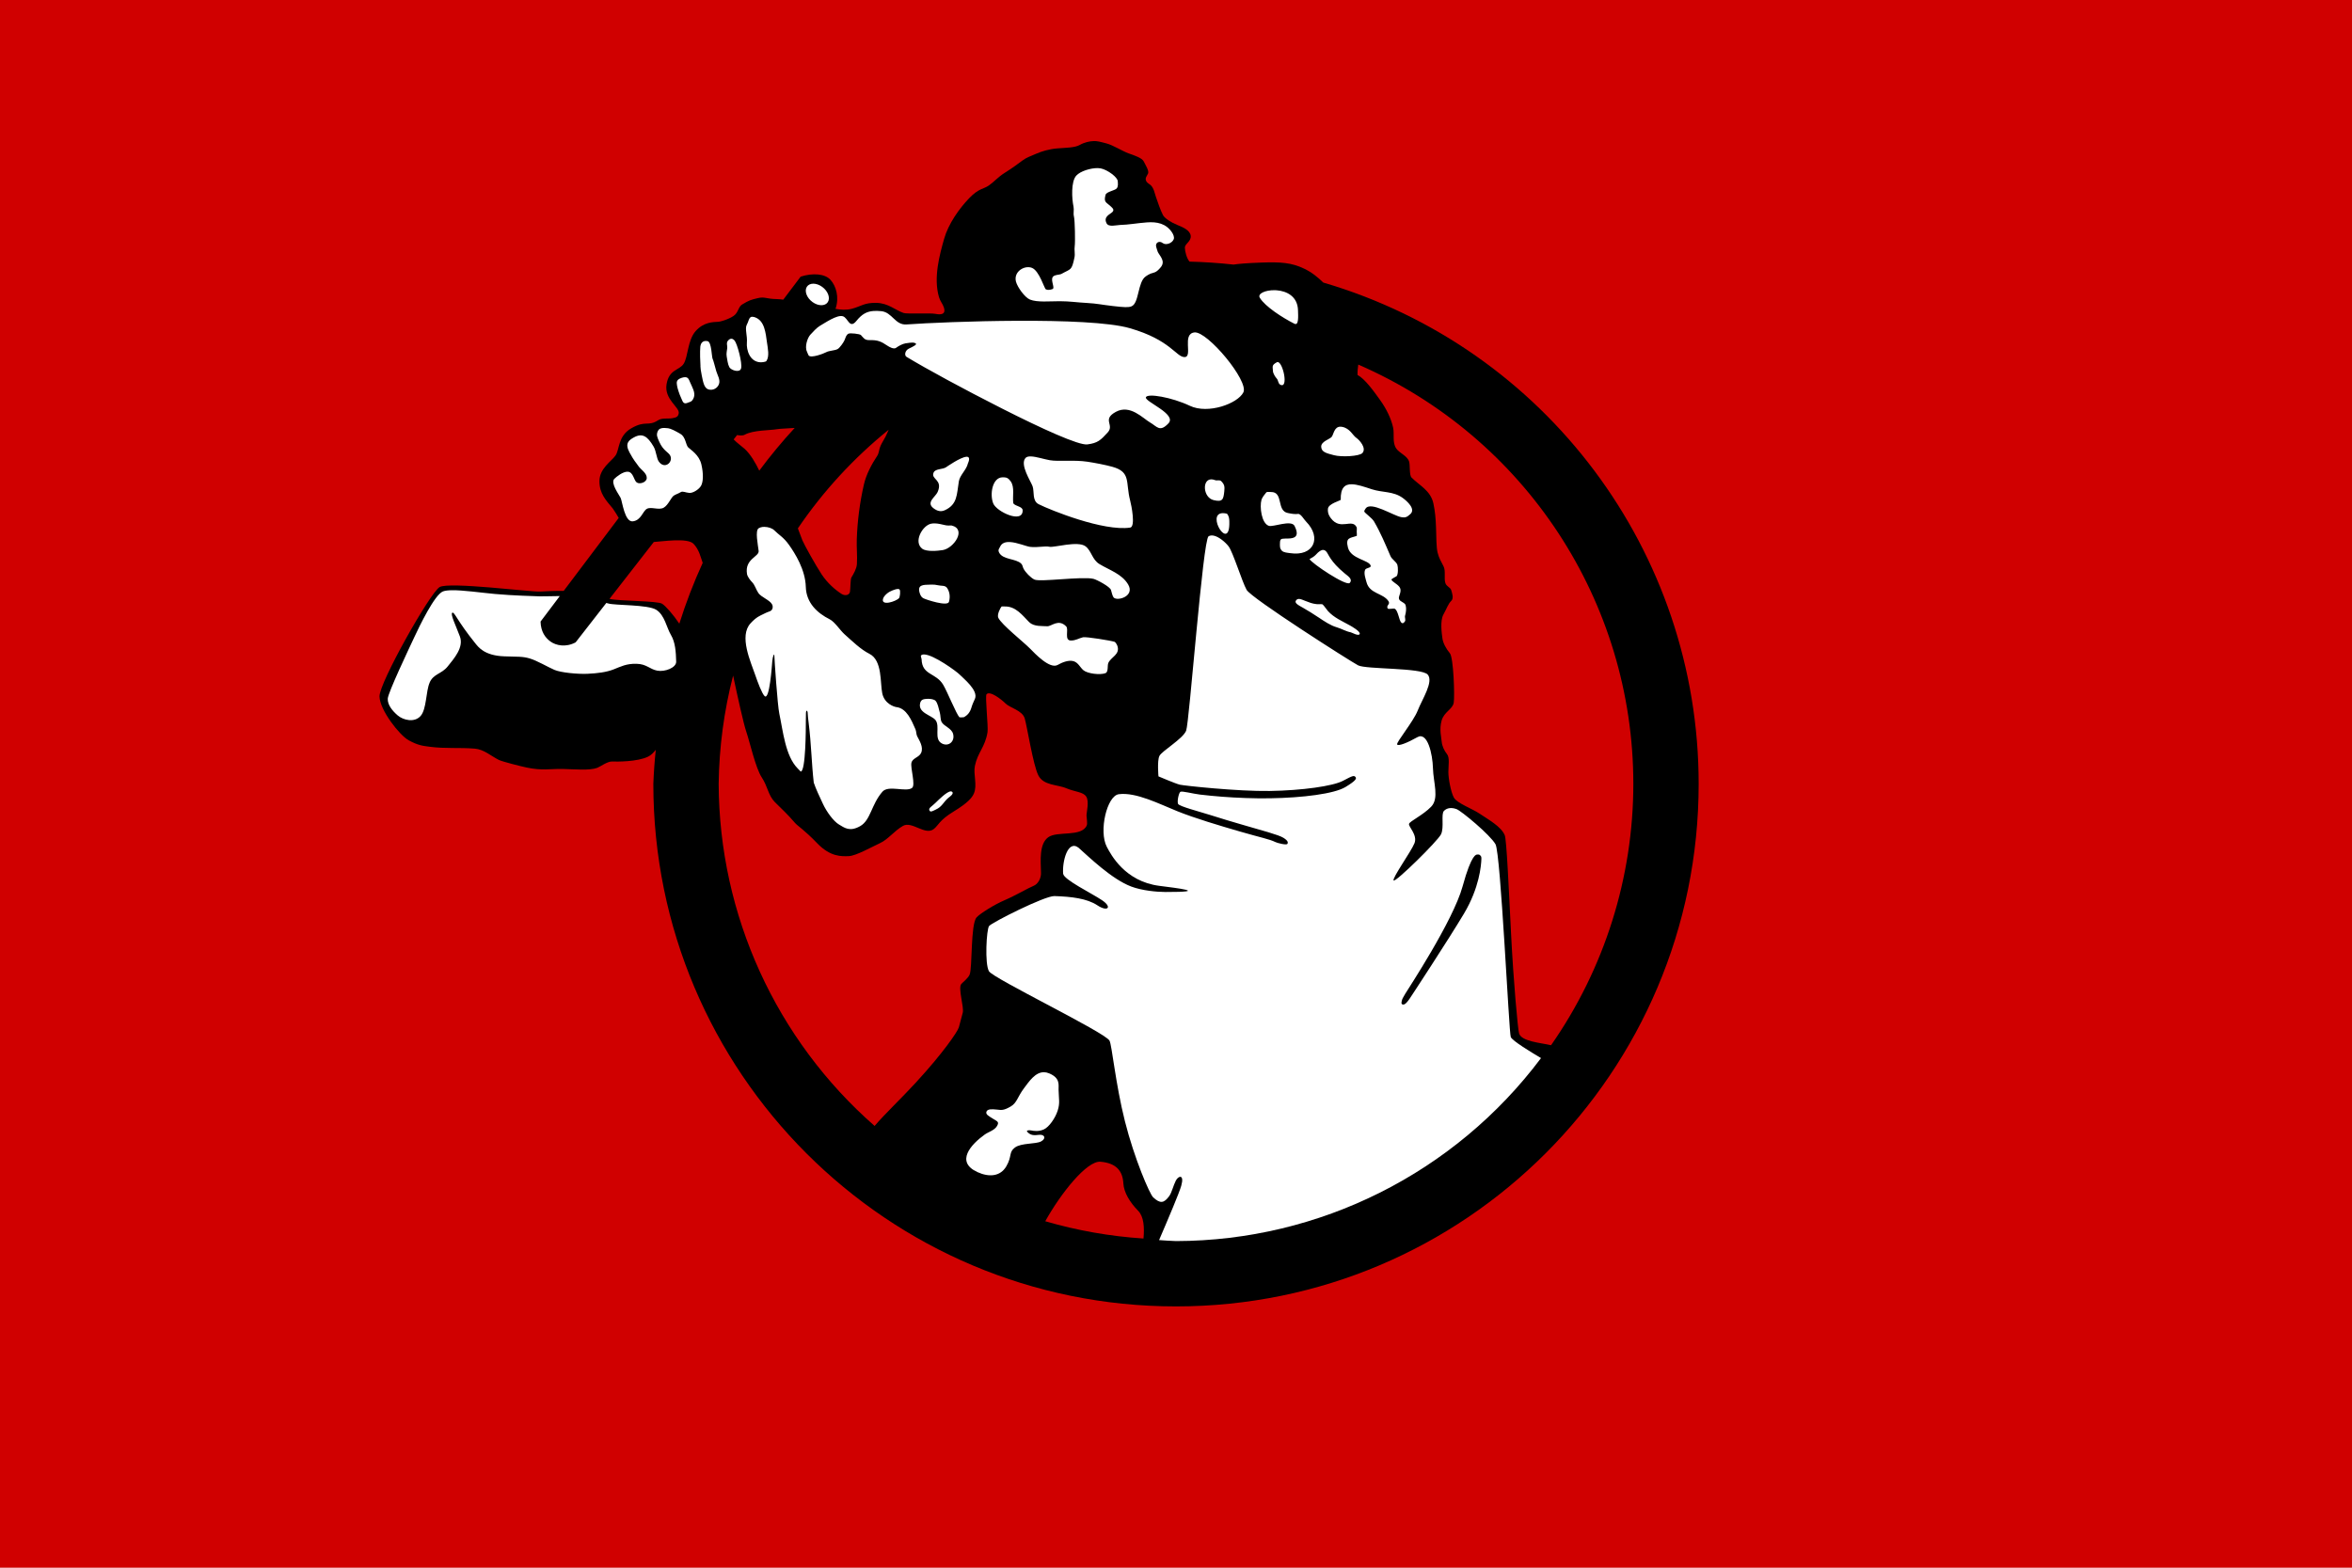
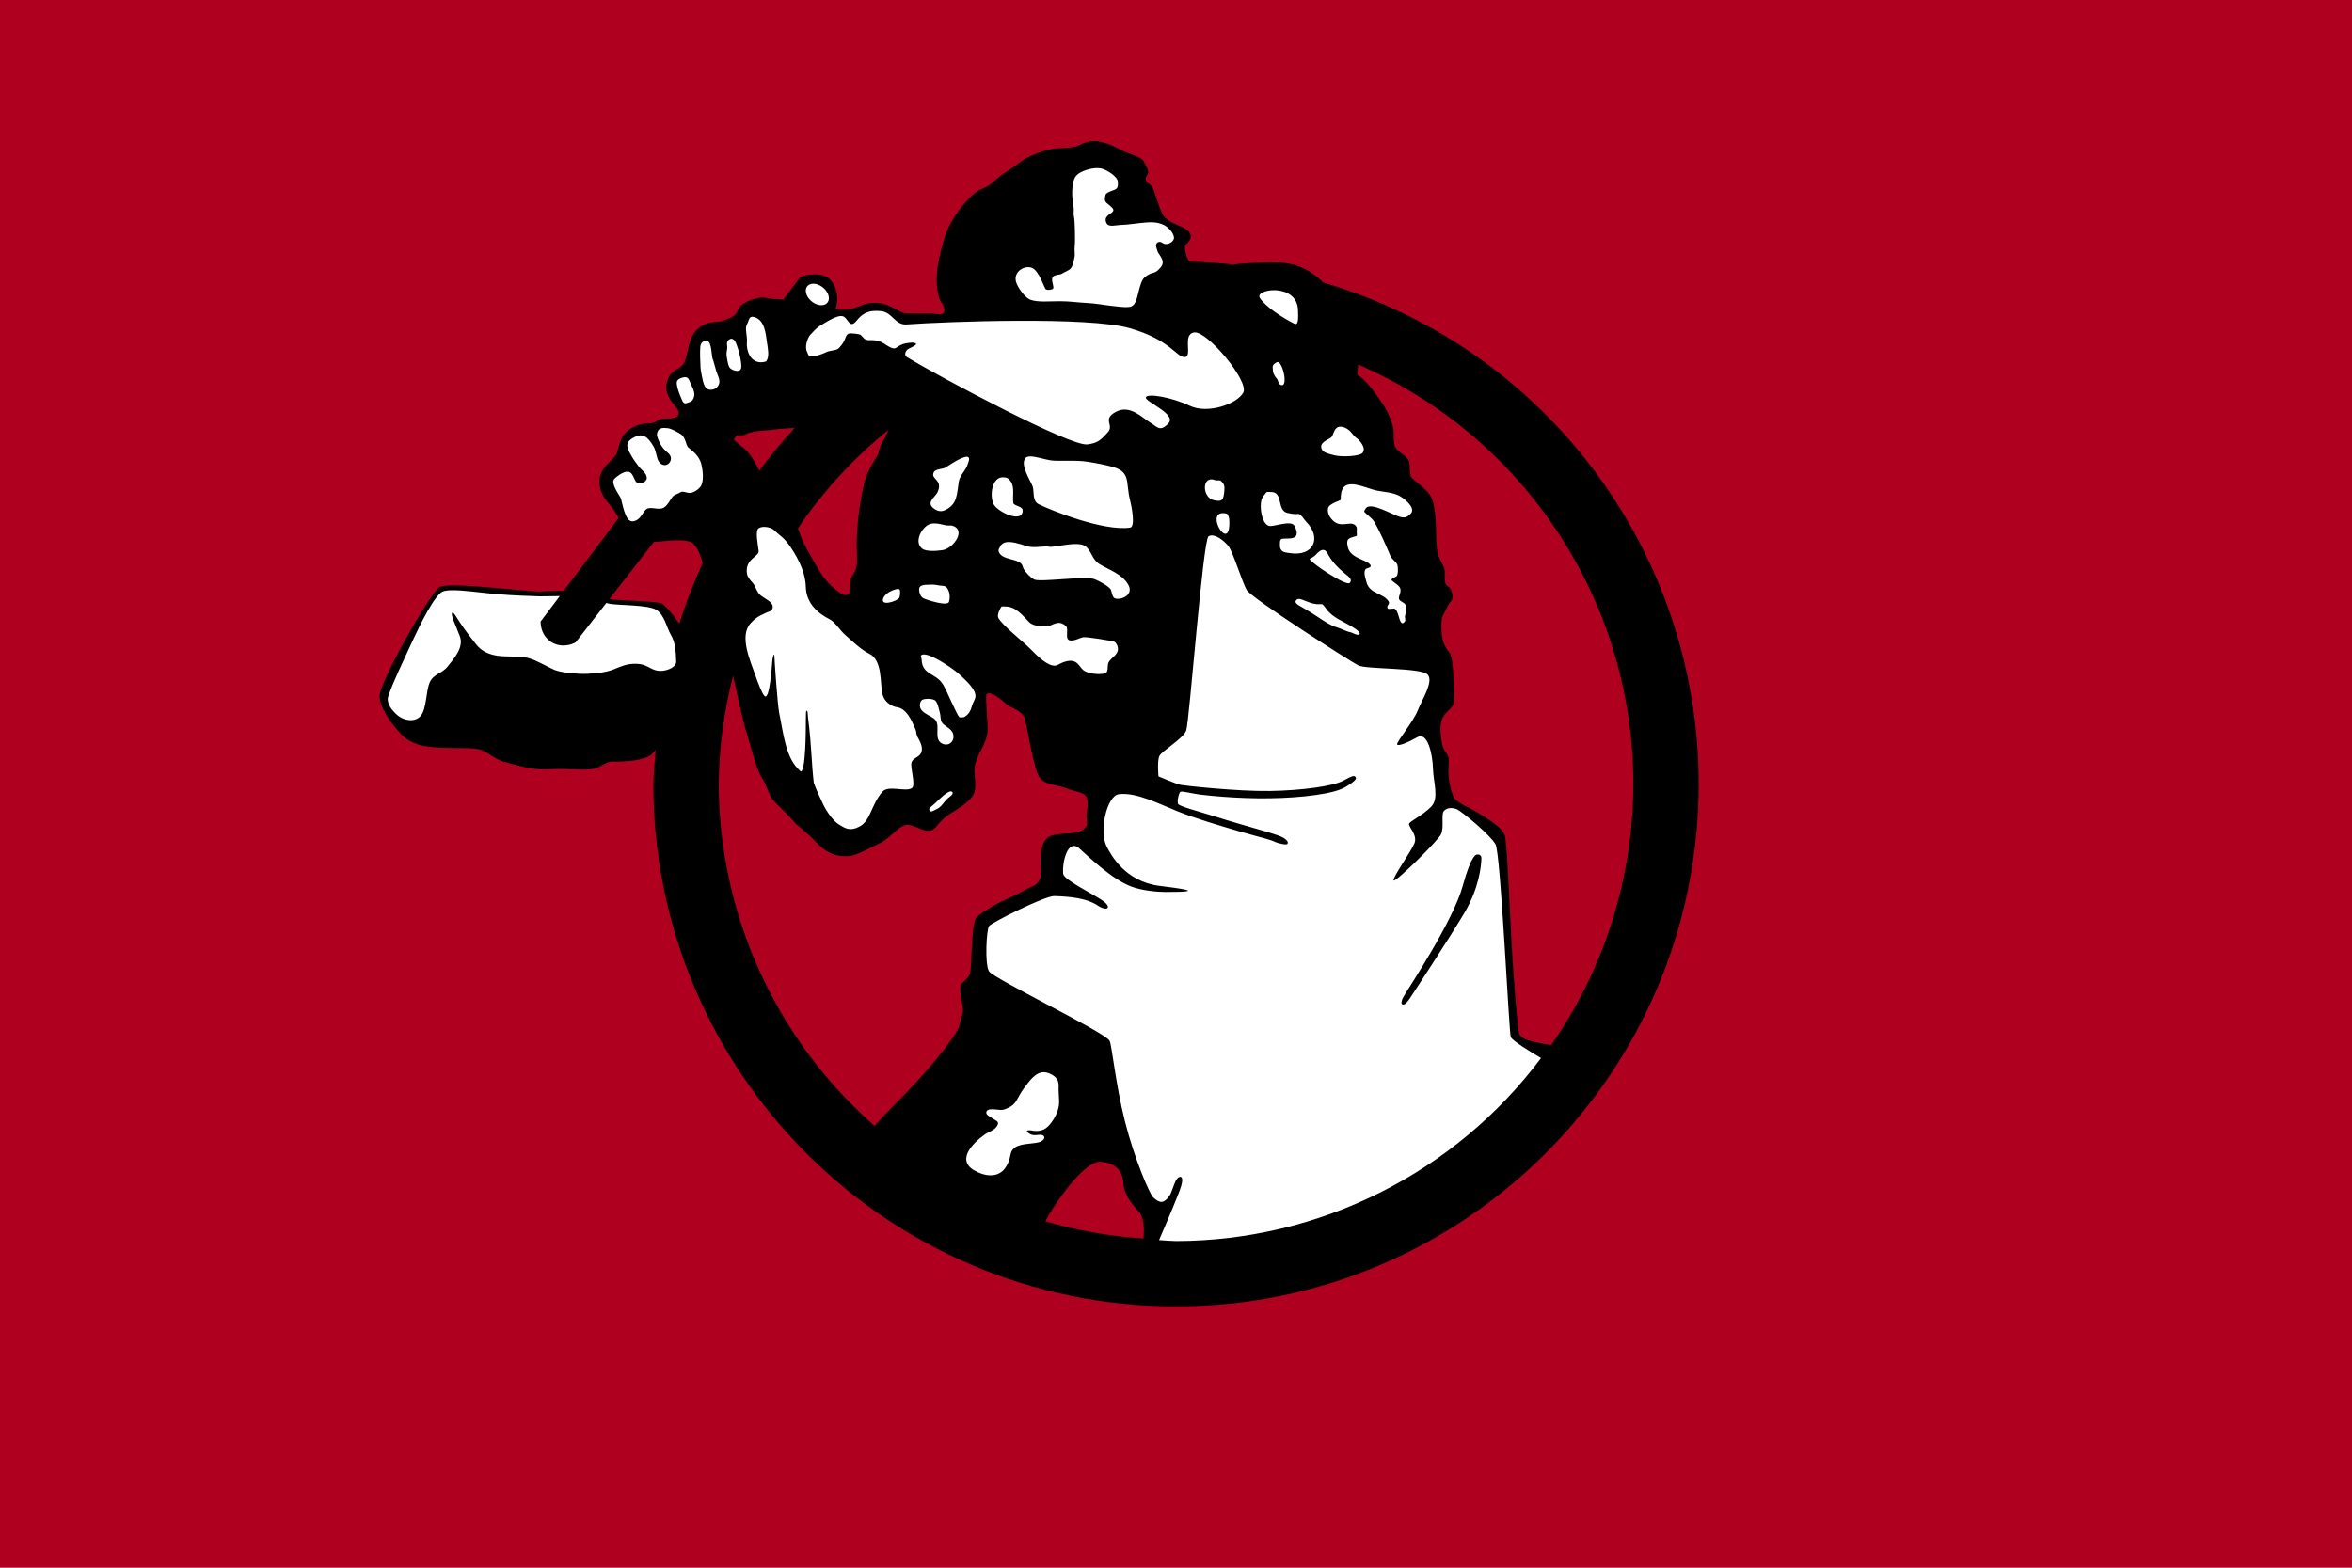
<svg xmlns="http://www.w3.org/2000/svg" xml:space="preserve" id="svg1" width="4608" height="3072" version="1.1" viewBox="0 0 1219.2 812.8">
  <defs id="defs1">
    <style id="style1">.cls-1{fill:#0283c0}.cls-2{fill:#fff}.cls-3{fill:#ef483f}</style>
  </defs>
-   <path id="rect1" d="M 0 0 L 0 812.8 L 1219.2 812.8 L 1219.2 0 L 0 0 z" style="fill:#d00000;fill-rule:evenodd;stroke:none;stroke-width:8.467;stroke-linecap:round;stroke-linejoin:round;fill-opacity:1" />
+   <path id="rect1" d="M 0 0 L 0 812.8 L 1219.2 812.8 L 1219.2 0 L 0 0 z" style="fill:#b00020;fill-rule:evenodd;stroke:none;stroke-width:8.467;stroke-linecap:round;stroke-linejoin:round;fill-opacity:1" />
  <path id="path1" d="m 566.775,73.141 v 0.002 l 0.016,0.012 c -1.932,0.061 -4.653,0.611 -7.136,2.023 -2.486,1.427 -7.342,1.424 -11.523,1.758 -4.183,0.312 -8.332,1.568 -11.068,2.796 -2.731,1.243 -4.814,1.809 -7.027,3.463 -2.21,1.659 -5.125,3.837 -9.009,6.275 -3.885,2.434 -5.52,4.646 -8.408,6.674 -2.887,2.03 -5.119,1.311 -10.256,6.646 -5.133,5.347 -10.788,13.264 -13.002,21.172 -2.213,7.908 -5.619,19.955 -2.618,30.103 0.658,2.18 1.856,3.37 2.487,5.224 1.316,3.865 -1.587,3.98 -4.338,3.437 -2.752,-0.533 -14.624,0.152 -16.441,-0.439 -4.389,-1.445 -7.857,-5.13 -14.193,-5.263 -6.336,-0.122 -7.778,1.773 -12.721,3.077 -2.969,0.781 -5.845,0.504 -8.5,0.017 l 0.119,-0.153 c 1.966,-5.909 0.235,-11.664 -2.642,-14.865 -2.879,-3.208 -9.224,-3.679 -15.489,-1.668 l -9.003,11.941 c -1.041,-0.14 -2.085,-0.275 -3.228,-0.294 -5.853,-0.092 -6.318,-1.377 -9.991,-0.499 -3.673,0.872 -4.366,1.063 -8.07,3.267 -1.852,1.102 -1.875,3.47 -3.703,5.316 -1.828,1.846 -7.202,3.588 -8.638,3.667 -2.869,0.153 -7.636,0.153 -11.794,4.828 -4.159,4.663 -3.926,13.323 -6.177,16.896 -2.25,3.574 -7.59,2.789 -8.896,10.654 -1.31,7.905 6.935,11.978 6.303,15.114 -0.318,1.567 -0.915,2.134 -3.403,2.517 -2.489,0.386 -5.221,-0.274 -7.319,1.076 -5.267,3.387 -6.368,-0.185 -13.88,4.151 -6.982,4.022 -6.029,11.125 -8.189,14.144 -2.158,3.019 -8.299,6.711 -8.306,13.22 -0.017,6.508 3.329,9.859 6.944,14.249 1.225,1.714 2.083,3.247 3.047,4.85 l -28.519,37.83 c -4.677,-0.058 -9.244,0.186 -12.272,0.343 -4.729,0.275 -47.101,-5.155 -52.02,-2.335 -4.918,2.822 -31.34,49.639 -31.187,56.733 0.15,7.095 10.385,20.115 15.127,22.717 4.742,2.605 7.21,2.879 10.91,3.354 8.122,1.069 15.319,0.311 23.367,0.978 4.736,0.392 8.338,3.777 12.41,5.825 1.879,0.935 11.487,3.342 14.447,3.97 8.082,1.711 12.225,0.619 18.666,0.742 6.441,0.144 14.017,0.912 18.044,-0.616 l -0.002,-0.017 c 1.499,-0.575 5.178,-3.322 7.554,-3.23 2.376,0.101 13.154,0.196 18.711,-2.529 1.433,-0.702 2.73,-1.936 3.974,-3.54 A 270.933,270.933 0 0 0 338.667,406.4 270.933,270.933 0 0 0 609.6,677.333 270.933,270.933 0 0 0 880.533,406.4 270.933,270.933 0 0 0 685.954,146.498 c -2.849,-2.732 -5.757,-5.218 -9.958,-7.221 -6.563,-3.138 -12.161,-3.482 -21.943,-3.156 -8.058,0.287 -12.201,0.686 -14.62,1.054 a 270.933,270.933 0 0 0 -22.831,-1.537 c -1.432,-1.663 -2.382,-5.277 -2.406,-7.241 -0.029,-1.996 3.289,-3.157 3.037,-6.086 -0.275,-2.93 -4.094,-4.531 -7.062,-5.723 -2.97,-1.188 -6.498,-3.412 -7.332,-5.084 -1.347,-2.648 -2.668,-6.553 -3.633,-9.384 -0.689,-2.045 -1.082,-4.459 -2.625,-6.024 -0.618,-0.631 -1.882,-1.137 -2.406,-2.184 -0.814,-1.626 0.334,-2.571 0.946,-3.966 0.612,-1.393 -1.379,-4.479 -2.263,-6.275 -0.897,-1.788 -4.642,-3.019 -7.82,-4.149 -3.177,-1.127 -8.08,-4.29 -11.454,-5.157 -3.377,-0.885 -4.878,-1.305 -6.81,-1.225 z M 704.083,189.025 A 237.067,237.067 0 0 1 846.667,406.4 237.067,237.067 0 0 1 804.021,541.918 c -5.367,-1.26 -15.382,-1.947 -16.575,-6.123 -0.689,-2.431 -2.893,-26.752 -4.142,-51.319 -1.249,-24.567 -2.324,-49.223 -3.303,-51.485 -1.959,-4.527 -8.324,-7.962 -13.094,-11.18 -3.764,-2.541 -11.696,-5.386 -13.268,-8.279 -1.564,-2.896 -2.856,-9.872 -2.853,-13.249 0.012,-3.378 0.766,-7.515 -0.697,-9.284 -1.463,-1.766 -2.605,-4.396 -2.742,-6.362 -0.153,-1.965 -1.363,-6.486 -0.061,-11.05 1.295,-4.56 5.737,-5.849 6.284,-9.277 0.548,-3.428 -0.091,-23.35 -2.014,-25.636 -1.916,-2.287 -3.522,-5.219 -3.85,-7.675 -0.346,-2.455 -1.283,-9.126 0.477,-12.306 1.763,-3.175 2.516,-5.658 4.059,-7.108 1.521,-1.445 0.424,-4.154 0.029,-5.6 -0.383,-1.442 -2.403,-1.84 -3.015,-3.629 -0.866,-2.516 0.277,-6.236 -0.957,-8.717 -1.292,-2.593 -2.376,-4.207 -3.084,-7.083 -0.716,-2.875 -0.638,-7.758 -0.816,-12.834 -0.184,-5.075 -0.492,-8.591 -1.383,-12.749 -1.433,-6.644 -7.275,-9.279 -11.325,-13.39 -1.252,-1.277 -0.647,-6.496 -1.268,-8.318 -1.029,-3.061 -5.044,-4.289 -6.703,-6.804 -2.082,-3.153 -0.823,-7.254 -1.579,-10.797 -0.992,-4.58 -3.483,-9.718 -6.738,-14.253 -3.256,-4.535 -7.72,-10.843 -11.703,-13.015 -0.041,-1.881 0.134,-3.627 0.384,-5.37 z M 411.945,221.873 a 270.933,270.933 0 0 0 -18.365,22.147 c -1.742,-3.683 -4.554,-8.604 -7.636,-11.351 -1.5,-1.336 -4.063,-3.166 -5.638,-4.835 l 1.766,-2.267 c 1.384,0.219 2.913,0.402 3.955,-0.179 4.367,-2.434 13.092,-2.208 16.654,-2.854 1.586,-0.289 5.322,-0.355 9.264,-0.662 z m 48.719,0.928 c -0.263,0.577 -0.549,1.139 -0.768,1.725 -0.94,2.52 -2.719,4.643 -3.712,7.319 -0.539,1.454 -0.569,3.158 -1.457,4.49 -2.859,4.294 -5.713,9.625 -6.914,14.892 -2.125,9.306 -3.373,18.906 -3.685,28.472 -0.153,4.249 0.345,8.567 0.06,12.804 -0.153,2.419 -1.79,5.173 -2.855,6.908 -0.527,0.869 -0.459,5.586 -0.722,7.345 -0.245,1.757 -2.481,2.401 -4.423,1.143 -3.238,-2.088 -7.238,-5.512 -10.305,-10.151 -3.063,-4.639 -8.999,-15.319 -9.951,-17.609 -0.686,-1.652 -1.545,-4.216 -2.344,-6.193 a 237.067,237.067 0 0 1 47.077,-51.144 z m -111.002,57.356 c 4.226,-0.145 8.304,0.152 9.857,1.808 2.921,3.115 3.551,6.558 4.735,9.865 a 270.933,270.933 0 0 0 -12.112,31.535 c -3.151,-4.717 -6.959,-9.026 -8.881,-10.319 -2.384,-1.598 -22.228,-1.344 -27.319,-2.545 L 338.908,281.003 c 2.152,-0.113 6.528,-0.701 10.754,-0.846 z m 30.361,70.117 c 2.342,11.032 5.371,24.823 6.847,29.151 1.803,5.289 4.812,18.82 7.987,23.62 3.169,4.801 3.34,9.316 6.791,12.815 3.451,3.501 6.459,6.08 10.437,10.782 1.35,1.592 4.72,3.491 11.547,10.584 6.827,7.101 12.608,6.784 16.375,6.648 3.766,-0.153 11.91,-4.78 16.164,-6.738 4.256,-1.959 7.377,-6.378 11.928,-8.95 4.664,-2.636 11.476,5.197 15.971,1.62 2.434,-1.941 2.827,-4.518 10.162,-8.992 7.335,-4.474 9.598,-7.125 10.581,-9.369 1.92,-4.38 -0.367,-9.974 0.539,-14.353 1.466,-7.08 5.288,-9.645 6.55,-17.488 0.456,-2.835 -1.353,-18.715 -0.512,-19.659 1.76,-1.972 7.674,2.627 9.917,4.854 2.244,2.229 8.631,3.514 9.874,7.677 1.237,4.163 4.331,24.101 7.036,29.482 2.691,5.386 9.843,4.742 14.505,6.718 4.663,1.972 8.677,1.83 10.336,4.332 1.662,2.498 0.123,8.146 0.153,9.855 0.029,1.212 0.596,4.046 0.121,5.108 -2.712,6.195 -15.39,2.68 -20.034,6.171 -4.647,3.491 -3.845,11.93 -3.687,18.004 0.245,3.148 -1.578,6.284 -3.874,7.153 -2.296,0.876 -9.634,5.141 -15.005,7.439 -5.371,2.296 -12.724,6.911 -14.5,8.902 -3.188,3.576 -2.117,26.305 -3.618,29.699 -0.833,1.904 -3.378,3.789 -4.3,4.824 -1.849,2.072 1.542,12.136 0.731,14.931 -0.701,2.461 -1.305,5.084 -1.997,7.522 -0.664,2.333 -8.409,13.564 -21.969,28.295 l 0.002,0.025 c -8.012,8.705 -16.556,16.752 -21.715,22.834 A 237.067,237.067 0 0 1 372.533,406.4 237.067,237.067 0 0 1 380.023,350.273 Z M 803.186,543.133 a 237.067,237.067 0 0 1 -3.358,4.648 c 1.122,-1.547 2.275,-3.073 3.358,-4.648 z m -232.711,59.193 c 8.395,0.719 11.495,5.006 11.839,11.235 0.245,4.676 3.422,9.89 7.673,14.206 2.967,3.01 3.29,8.715 2.757,14.372 a 237.067,237.067 0 0 1 -50.917,-8.96 c 8.02,-14.425 21.529,-31.467 28.648,-30.854 z" style="display:inline;fill:#000;fill-opacity:1;stroke:none;stroke-width:67.733;stroke-miterlimit:128" />
  <path id="path3531" d="m 569.138,87.157 0.001,0.002 c -3.717,-0.101 -9.164,1.578 -11.253,3.917 -2.804,3.149 -2.283,12.012 -1.404,16.1 0.346,1.672 -0.216,3.366 0.213,5.061 0.536,2.066 0.706,13.448 0.403,15.376 -0.306,1.95 0.274,3.974 -0.124,5.845 -1.46,7.042 -1.824,5.771 -6.714,8.534 -1.056,0.6 -4.033,0.331 -4.698,1.864 -0.83,1.895 1.36,5.558 0.062,5.997 -1.28,0.468 -2.49,0.671 -3.569,0.123 l 0.037,-0.008 c -0.735,-0.361 -3.335,-9.519 -7.125,-11.07 -3.789,-1.549 -9.701,1.853 -8.311,7.156 0.753,2.835 4.582,8.204 7.27,9.275 3.811,1.515 10.088,0.838 15.432,0.844 5.344,0.012 8.758,0.63 14.093,0.905 5.336,0.306 7.173,0.858 13.309,1.575 6.136,0.713 8.125,0.802 9.742,0.183 4.058,-1.549 3.137,-12.655 7.445,-15.561 0.778,-0.524 1.698,-1.112 2.519,-1.422 1.672,-0.628 2.701,-0.214 5.246,-3.311 2.541,-3.122 -0.413,-5.712 -1.521,-7.854 -0.327,-0.695 -0.519,-1.731 -0.804,-2.506 -0.768,-2.25 1.459,-3.602 3.26,-2.199 1.708,1.329 4.862,0.183 5.762,-1.914 0.462,-1.053 -0.245,-2.59 -0.821,-3.486 -3.158,-4.783 -7.877,-5.645 -12.97,-5.284 -5.093,0.358 -9.485,1.236 -14.151,1.347 -1.919,0.061 -5.787,1.252 -6.87,-0.906 -1.776,-3.543 1.994,-4.641 3.132,-5.917 1.139,-1.28 -0.334,-2.274 -1.926,-3.652 -1.61,-1.375 -2.697,-1.681 -1.69,-5.218 0.441,-1.54 4.85,-2.192 5.753,-3.269 0.903,-1.078 0.572,-2.838 0.548,-3.697 -0.029,-2.048 -5.241,-5.95 -8.805,-6.673 -0.446,-0.09 -0.942,-0.141 -1.473,-0.156 z M 421.604,147.079 v 5.1e-4 a 6.742,4.648 39.275 0 0 -3.365,1.624 6.742,4.648 39.275 0 0 2.938,7.895 6.742,4.648 39.275 0 0 7.946,0.021 6.742,4.648 39.275 0 0 -2.936,-7.895 6.742,4.648 39.275 0 0 -4.583,-1.645 z m 239.155,3.378 v 5.2e-4 c -4.86,-0.092 -9.042,1.797 -7.707,3.952 2.847,4.597 11.787,10.346 17.905,13.422 v -0.002 c 2.363,1.188 1.965,-3.838 1.886,-6.929 -0.184,-7.237 -5.847,-10.011 -11.104,-10.399 -0.329,-0.025 -0.656,-0.037 -0.98,-0.045 z M 454.706,161.194 c -0.654,-0.021 -1.276,-0.012 -1.867,0.033 -3.542,0.245 -6.084,1.673 -8.837,5.076 -3.663,4.55 -4.294,-1.41 -7.042,-2.316 -2.997,-0.986 -9.364,3.488 -12.009,4.984 -1.436,0.811 -3.737,3.261 -4.946,4.619 -1.43,1.61 -3.003,6.125 -1.69,8.756 0.275,0.557 0.505,1.427 0.827,1.905 1.114,1.68 7.95,-0.989 8.994,-1.577 1.675,-0.949 4.565,-0.861 6.073,-1.703 1.105,-0.625 3.008,-3.318 3.575,-4.613 0.508,-1.157 0.724,-2.613 1.988,-3.333 0.894,-0.502 5.886,0.092 6.476,0.673 1.378,1.399 1.811,2.709 4.449,2.644 4.183,-0.092 5.87,0.548 9.619,3.084 0.49,0.331 2.978,1.819 4.153,0.931 1.176,-0.888 3.342,-2.09 4.884,-2.335 3.624,-0.569 4.457,-0.518 5.316,0.029 0.86,0.554 -1.285,1.632 -3.49,2.67 -2.207,1.041 -2.437,3.663 -1.234,4.313 10.468,6.318 29.182,16.505 49.695,26.889 20.514,10.384 39.525,19.049 43.984,18.489 5.405,-0.68 6.906,-2.192 10.565,-6.19 3.658,-3.996 -3.143,-6.658 4.24,-10.69 7.382,-4.032 14.042,3.38 17.714,5.498 3.672,2.115 5.026,5.249 9.548,0.458 4.522,-4.789 -12.42,-11.269 -11.705,-13.49 0.716,-2.219 13.413,-0.062 22.823,4.409 9.41,4.459 24.769,-1.128 27.718,-6.98 2.945,-5.854 -18.648,-31.783 -25.342,-31.074 -6.692,0.71 -0.709,12.677 -5.097,12.781 -4.387,0.092 -7.198,-8.898 -28.527,-15.003 -21.329,-6.105 -94.739,-3.416 -115.654,-1.914 -5.958,0.429 -7.372,-6.348 -13.141,-6.895 -0.721,-0.061 -1.406,-0.107 -2.06,-0.126 z m -64.799,3.035 5.2e-4,0.001 c -0.314,4.2e-4 -0.608,0.059 -0.814,0.23 -1.056,0.784 -1.014,2.152 -2.024,4.015 -1.029,1.858 0.415,5.738 0.093,9.222 -0.306,3.484 1.341,10.019 7.228,10.151 l 0.025,-0.025 c 0.52,0.029 2.5,-0.152 2.855,-0.633 1.696,-2.431 0.706,-6.739 0.326,-9.499 -0.716,-5.092 -1.21,-11.42 -6.29,-13.202 -0.301,-0.096 -0.877,-0.261 -1.4,-0.26 z m -10.791,11.393 c -0.685,-0.008 -1.311,0.443 -1.827,1.097 -0.912,1.151 -0.182,2.548 -0.305,3.729 -0.092,1.185 -0.601,2.774 -0.277,4.426 0.309,1.65 0.5,3.875 1.379,5.544 l 0.024,0.002 c 0.793,1.509 5.386,3.085 6.046,0.576 0.738,-2.78 -2.025,-12.835 -3.356,-14.398 -0.581,-0.684 -1.149,-0.969 -1.682,-0.976 h -5.2e-4 z m -13.099,1.159 c -1.689,-0.055 -2.773,0.983 -3,3 -0.245,2.339 -0.062,8.382 0.091,10.004 l -0.033,0.008 c 0.153,1.619 0.062,1.825 0.692,4.863 0.664,3.105 1.129,6.529 3.442,7.238 2.308,0.71 4.707,-0.582 5.491,-2.774 0.784,-2.195 -0.766,-4.565 -1.409,-6.682 -0.643,-2.115 -1.451,-5.566 -1.907,-6.45 -0.468,-0.885 -0.493,-8.697 -2.608,-9.114 -0.265,-0.053 -0.519,-0.084 -0.761,-0.091 z m 296.265,10.937 c -0.136,5.7e-4 -0.274,0.033 -0.409,0.106 -2.871,1.53 -2.078,2.34 -2.022,4.528 0.025,1.264 1.298,3.213 1.922,3.848 0.943,0.958 0.662,2.636 1.912,3.266 4.383,2.206 1.375,-11.761 -1.402,-11.749 z m -307.234,7.843 c -0.465,0.008 -1.029,0.115 -1.722,0.341 -3.163,1.056 -2.501,2.65 -2.363,4.062 0.092,0.976 1.182,4.462 2.088,6.305 0.913,1.829 0.984,3.758 3.889,2.373 0.661,-0.275 1.919,-0.245 2.764,-2.691 0.86,-2.458 -0.935,-5.257 -2.049,-7.893 -0.548,-1.339 -0.947,-2.532 -2.606,-2.497 z m 339.879,25.666 c -3.416,-0.082 -3.591,4.115 -4.664,5.321 -1.146,1.286 -5.518,2.348 -5.396,5.112 0.136,2.764 2.73,3.323 6.674,4.364 3.942,1.041 13.177,0.554 14.69,-1.145 2.226,-2.497 -1.433,-6.71 -3.217,-7.91 -1.783,-1.202 -3.234,-4.933 -7.358,-5.666 -0.258,-0.046 -0.501,-0.071 -0.729,-0.076 z m -350.418,0.658 c -1.667,-0.041 -2.889,0.287 -3.537,1.692 -0.863,1.886 -0.315,3.094 0.824,5.596 1.999,4.503 4.711,5.24 5.623,7.042 1.69,3.338 -2.875,7.403 -5.935,3.056 -1.16,-1.656 -1.319,-5.356 -2.638,-7.652 -3.217,-5.526 -5.923,-7.289 -10.377,-4.773 -2.483,1.405 -4.687,3.019 -2.167,7.697 2.526,4.678 3.269,5.067 4.554,7 1.292,1.935 4.451,3.694 4.406,6.271 -0.029,2.256 -3.644,3.426 -5.193,2.327 -1.549,-1.099 -1.715,-5.384 -4.647,-5.574 -2.48,-0.153 -5.927,2.643 -6.976,3.704 -2.094,2.146 2.351,8.071 3.254,9.838 0.885,1.77 2.046,12.695 6.352,12.184 4.31,-0.527 5.085,-5.24 7.256,-6.478 2.171,-1.24 6.186,0.832 8.706,-0.582 2.52,-1.421 3.848,-5.481 5.389,-6.354 1.543,-0.873 1.641,-0.682 3.588,-1.781 0.97,-0.551 2.416,0.306 4.332,0.463 1.916,0.153 4.965,-1.821 6.005,-3.582 l 0.017,-0.002 c 1.215,-2.063 1.38,-6.279 0.213,-11.231 -1.145,-4.954 -5.523,-7.512 -6.81,-8.783 -1.286,-1.27 -1.3,-5.332 -3.908,-6.914 -2.608,-1.583 -5.218,-2.881 -6.518,-3.022 -0.65,-0.069 -1.256,-0.125 -1.811,-0.138 z m 189.936,14.762 10e-4,5.1e-4 c -1.257,-0.05 -2.27,0.151 -2.844,0.79 l -0.012,0.004 c -3.064,3.435 2.754,12.066 3.682,14.711 0.97,2.82 -0.334,7.516 3.16,9.273 6.002,3.019 33.536,14.163 47.415,12.12 2.865,-0.447 0.658,-11.513 -0.012,-14.021 -2.474,-9.5 0.579,-14.772 -9.218,-17.505 -3.665,-1.019 -9.182,-2.055 -12.847,-2.618 -6.902,-1.059 -15.154,-0.017 -19.574,-0.793 -3.038,-0.535 -6.984,-1.854 -9.75,-1.963 z m -33.517,0.179 c -3.062,0.209 -10.029,5.106 -10.654,5.506 -1.67,1.072 -5.419,0.618 -6.32,2.678 -1.582,3.613 4.95,3.536 2.088,10.076 -1.111,2.548 -6.17,5.37 -2.152,8.425 1.869,1.405 3.722,2.006 5.868,1.029 6.586,-3 6.173,-8.118 7.279,-14.973 0.518,-3.219 3.952,-5.97 4.686,-9.26 1.183,-2.703 0.597,-3.577 -0.795,-3.482 z m 19.438,10.648 c -0.23,-0.008 -0.476,-0.004 -0.746,0.002 -5.216,0.122 -6.674,8.816 -4.758,13.55 1.739,4.298 15.431,10.721 15.244,3.535 -0.061,-2.011 -3.673,-2.011 -4.841,-3.586 v -0.002 c -0.532,-3.53 0.855,-8.426 -1.392,-11.455 -1.165,-1.572 -1.899,-1.997 -3.507,-2.043 z m 107.513,1.052 c -4.871,0.066 -4.262,9.449 1.216,10.771 4.768,1.151 5.089,-0.45 5.538,-4.611 0.245,-2.428 0.092,-3.507 -1.598,-5.22 l 0.004,-0.002 c -0.888,-0.805 -2.185,-0.152 -3.117,-0.507 -0.765,-0.305 -1.445,-0.439 -2.043,-0.43 z m 72.876,2.551 c -3.623,-0.077 -5.914,1.796 -5.759,8.031 0.012,0.448 -6.358,1.964 -6.634,4.637 -0.3,2.678 1.115,4.4 1.592,5.024 4.911,6.465 10.905,-0.155 13.262,4.555 0.245,0.499 0.049,1.772 0.061,2.336 0,0.113 0.154,2.115 0.062,2.144 -3.42,1.308 -6.017,0.667 -4.588,6.145 1.545,5.902 10.745,6.335 11.743,9.265 0.448,1.307 -2.381,1.1 -2.861,2.212 -0.824,1.886 0.272,4.64 0.716,6.409 1.609,6.146 8.571,5.585 11.394,9.857 1.084,1.637 -1.26,2.098 -0.452,3.714 0.377,0.735 3.125,-0.205 3.842,0.275 1.579,1.072 2.08,5.698 3.103,6.938 1.023,1.243 1.878,-0.273 2.001,-0.426 0.557,-0.631 -0.153,-2.131 0.091,-2.924 0.527,-1.834 0.761,-3.819 0.311,-5.408 l 0.025,0.008 c -0.437,-1.592 -2.919,-1.765 -3.452,-3.299 -0.555,-1.533 2.014,-4.184 0.008,-6.508 -1.287,-1.49 -3.382,-2.352 -3.949,-3.509 -0.199,-0.401 2.508,-1.601 2.691,-1.816 0.875,-0.985 0.773,-4.696 0.396,-5.853 -0.593,-1.735 -2.808,-2.784 -3.588,-4.587 -2.732,-6.323 -4.987,-11.855 -8.5,-17.912 -1.078,-1.86 -4.788,-4.356 -5.063,-5.14 -0.132,-0.38 0.472,-1.301 0.686,-1.577 2.627,-3.946 14.276,3.659 18.372,4.434 2.541,0.484 3.216,-0.217 4.707,-1.472 3.176,-2.673 -1.734,-6.933 -3.874,-8.479 -4.91,-3.556 -10.53,-2.69 -15.998,-4.49 -3.906,-1.284 -7.529,-2.524 -10.347,-2.584 z m -43.273,3.962 c -0.463,-0.003 -0.9,0.051 -1.108,0.296 -0.692,0.775 -2.141,2.658 -2.457,3.757 -1.059,3.728 0.008,12.286 3.823,13.543 2.201,0.726 11.648,-3.287 13.328,0.06 4.514,9.022 -5.796,5.499 -7.121,6.985 -0.456,0.511 -0.504,1.633 -0.48,2.549 0.025,1.396 0.016,2.273 0.991,3.288 0.97,0.986 2.922,1.062 4.234,1.261 12.299,1.886 16.615,-7.956 8.336,-16.36 -1.209,-1.231 -2.426,-3.632 -3.936,-3.997 l 0.004,0.017 c -1.892,0.275 -3.668,-0.091 -5.489,-0.452 -6.065,-1.142 -2.104,-11.052 -8.864,-10.892 -0.311,0.012 -0.799,-0.048 -1.261,-0.051 z m -23.573,11.012 c -9.114,0.029 3.756,20.815 3.335,4.347 -0.061,-1.353 -0.029,-2.572 -1.208,-4.059 -0.813,-0.2 -1.519,-0.289 -2.126,-0.288 z m -149.371,5.31 c -0.633,-0.012 -1.266,0.037 -1.899,0.164 -4.427,0.891 -9.3,9.383 -4.592,12.964 2.216,1.687 8.058,1.123 10.608,0.722 5.707,-0.897 12.612,-10.833 4.596,-12.768 -1.056,0.029 -2.07,0.093 -3.107,-0.121 -1.814,-0.386 -3.707,-0.93 -5.606,-0.961 z m -88.256,1.801 -5.2e-4,0.001 c -0.289,-0.002 -0.577,0.012 -0.86,0.042 v -0.024 c -0.756,0.092 -1.478,0.306 -2.105,0.671 -2.033,1.145 -0.394,8.755 -0.06,11.784 0.343,3.025 -7.323,4.089 -6.032,11.952 0.214,1.402 1.729,3.323 2.595,4.198 1.518,1.543 1.998,3.718 3.273,5.645 1.463,2.21 5.985,3.636 7.162,5.988 0.554,1.111 0.397,2.999 -1.321,3.563 -1.711,0.576 -2.428,1.031 -4.647,2.082 -2.22,1.053 -3.741,2.509 -5.189,4.066 -6.206,6.656 0.093,20.046 2.536,27.232 1.001,2.939 3.272,9.142 4.7,10.526 2.587,2.507 3.808,-15.858 4,-18.182 0.214,-2.321 1.031,-4.458 1.074,-2.655 0.029,1.806 1.613,25.535 2.559,29.931 1.935,9.097 3.125,21.934 9.503,28.406 0.092,0.092 1.584,1.643 1.596,1.643 2.63,-0.061 2.655,-22.519 2.655,-26.039 0.001,-1.365 0.002,-3.513 0.059,-4.334 0.153,-2.149 0.846,-0.806 0.861,-0.398 0.061,1.846 0.306,3.713 0.533,5.489 1.414,11.427 1.529,21.284 2.655,31.025 1.218,3.575 2.743,6.649 4.711,10.916 1.965,4.269 5.605,9.185 8.38,10.806 2.774,1.619 5.461,3.94 10.952,0.837 5.492,-3.101 5.738,-11.159 11.538,-17.85 3.13,-3.612 12.276,0.405 15.376,-1.973 1.916,-1.466 -0.894,-10.277 -0.336,-12.966 0.536,-2.575 3.971,-2.788 5.044,-5.233 1.329,-3.037 -0.959,-6.397 -2.073,-8.617 -0.475,-0.909 -0.424,-2.519 -0.844,-3.509 -2.115,-4.894 -4.655,-10.951 -9.887,-11.574 -1.228,-0.153 -6.183,-1.714 -7.349,-7.104 -1.157,-5.391 0.122,-17.115 -6.648,-20.511 -4.573,-2.299 -8.829,-6.514 -12.883,-10.115 -2.345,-2.085 -5.051,-6.451 -7.735,-7.801 -6.394,-3.212 -12.155,-8.474 -12.372,-16.823 -0.245,-8.961 -5.659,-17.424 -8.615,-21.623 -2.957,-4.199 -5.292,-5.211 -7.758,-7.714 -0.946,-0.962 -3.022,-1.738 -5.048,-1.753 z m 231.396,4.486 c -0.426,0.054 -0.827,0.184 -1.197,0.397 -2.96,1.797 -9.956,96.487 -11.615,100.771 -1.662,4.286 -12.719,10.581 -13.897,13.181 -1.179,2.599 -0.456,10.529 -0.456,10.529 0,0 8.898,3.799 11.089,4.315 2.189,0.514 29.886,3.511 46.567,3.256 16.681,-0.245 32.871,-2.511 38.063,-5.308 5.192,-2.795 5.622,-2.727 6.337,-1.999 0.716,0.726 0.704,1.729 -5.112,5.257 -5.815,3.53 -22.254,5.586 -39.188,5.845 -8.412,0.122 -16.936,-0.214 -24.895,-0.823 -3.98,-0.309 -7.83,-0.685 -11.44,-1.116 -3.61,-0.429 -9.201,-1.955 -10.053,-1.42 -0.851,0.536 -1.794,4.963 -1.206,6.261 0.6,1.295 11.131,3.999 16.74,5.787 5.608,1.788 11.121,3.429 16.192,4.901 10.624,3.084 19.102,5.322 21.583,6.84 2.483,1.518 2.571,2.46 2.161,3.188 -0.481,0.839 -5.452,-0.493 -6.276,-0.946 -2.93,-1.476 -7.733,-2.364 -18.376,-5.457 -10.642,-3.09 -23.352,-6.87 -32.448,-10.529 -9.095,-3.659 -21.418,-9.991 -30.307,-8.8 -6.16,0.824 -10.453,19.163 -6.229,27.242 2.112,4.04 9.401,17.99 27.273,20.266 8.8,1.12 26.634,3.23 3.141,3.187 -4.506,-0.008 -12.175,-0.734 -17.712,-2.819 -10.113,-3.807 -21.935,-15.345 -27.409,-20.192 -5.586,-4.152 -8.423,7.309 -7.908,13.528 0.275,3.109 14.752,10.097 20.187,13.765 5.438,3.668 2.884,6.162 -2.468,2.615 -5.348,-3.55 -13.477,-4.509 -22.235,-4.782 -5.024,-0.153 -32.559,13.753 -33.89,15.546 -1.332,1.794 -2.319,19.664 -0.029,23.454 2.29,3.79 59.932,31.542 62.457,35.938 1.261,2.198 3.116,22.499 8.005,41.83 4.874,19.335 12.807,37.703 14.626,39.407 3.642,3.419 5.65,3.08 8.336,-0.633 1.344,-1.858 2.1,-5.445 3.441,-8.044 1.341,-2.599 4.515,-3.372 2.787,2.71 -1.068,3.762 -6.656,16.916 -11.49,28.152 a 237.067,237.067 0 0 0 8.773,0.514 237.067,237.067 0 0 0 189.216,-94.881 c -4.882,-2.89 -14.95,-8.95 -15.694,-10.936 -0.94,-2.507 -5.2,-95.114 -7.895,-99.918 -2.694,-4.805 -17.668,-17.279 -20.192,-18.218 -2.526,-0.94 -4.957,-0.735 -6.548,0.933 -1.604,1.672 0.215,8.566 -1.508,12.111 -1.733,3.545 -23.667,25.09 -24.571,23.953 -0.903,-1.136 9.105,-15.014 10.816,-19.341 1.711,-4.325 -3.342,-8.673 -2.817,-10.062 0.524,-1.39 7.187,-4.457 11.453,-8.841 4.266,-4.386 1.137,-12.49 0.944,-19.887 -0.184,-7.396 -2.816,-19.169 -8.088,-16.169 -5.099,2.902 -9.972,4.839 -10.49,3.755 -0.514,-1.081 8.446,-11.873 10.677,-17.585 2.229,-5.713 8.382,-14.97 5.174,-18.626 -3.207,-3.655 -32.009,-2.649 -36.088,-4.795 -4.078,-2.146 -55.418,-34.844 -57.794,-39.141 -2.379,-4.296 -7.096,-19.675 -9.35,-22.566 -1.693,-2.167 -5.01,-5.024 -7.811,-5.559 l -0.008,0.017 c -0.468,-0.091 -0.922,-0.116 -1.349,-0.062 z m -104.226,3.378 c -2.254,-0.106 -4.188,0.471 -5.084,2.523 -0.374,0.894 -1.211,1.45 -0.467,2.932 1.91,3.817 8.795,3.052 11.468,5.766 0.726,0.738 0.732,1.652 1.157,2.506 1.001,1.996 3.71,4.744 5.625,5.709 2.896,1.46 24.79,-1.755 30.661,-0.349 1.733,0.432 8.634,4.061 9.096,5.823 0.245,0.934 0.834,3.311 1.379,3.863 2.002,2.03 11.129,-0.689 7.49,-6.8 -3.259,-5.465 -9.717,-7.424 -14.88,-10.554 -3.791,-2.299 -4.084,-6.829 -7.174,-9.179 -4.019,-3.055 -16.377,0.766 -18.723,0.215 -2.345,-0.536 -6.222,0.525 -9.932,0.06 v 0.012 c -2.215,-0.283 -6.859,-2.352 -10.615,-2.527 z m 162.482,4.104 c -0.992,-0.052 -2.23,0.655 -3.887,2.513 -0.824,0.931 -2.172,1.637 -3.228,2.222 1.121,2.226 19.126,14.276 20.837,12.363 1.711,-1.915 -0.83,-3.468 -2.614,-4.943 -7.641,-6.308 -8.335,-10.012 -9.55,-11.325 -0.456,-0.492 -0.962,-0.798 -1.558,-0.829 z m -202.767,17.969 c -0.322,8e-5 -0.648,0.008 -0.982,0.02 -3.619,0.092 -6.949,-0.061 -5.357,4.607 0.349,1.044 0.837,1.958 1.89,2.485 1.463,0.735 12.472,4.366 13.192,1.832 0.912,-3.2 0.029,-5.737 -0.974,-7.21 -1.001,-1.473 -3.01,-0.955 -4.912,-1.43 v -0.008 c -0.971,-0.23 -1.893,-0.294 -2.857,-0.294 z m -17.703,2.271 c -1.536,0.004 -4.407,1.377 -5.072,1.897 -0.817,0.64 -2.214,1.678 -2.648,3.215 l -0.012,0.004 c -1.102,3.87 6.751,1.375 8.295,-0.386 0.475,-0.536 0.894,-3.834 0.245,-4.488 -0.169,-0.172 -0.453,-0.244 -0.808,-0.243 z m -231.198,0.649 0.002,0.002 c -1.971,0.025 -3.589,0.205 -4.664,0.62 -4.301,1.66 -12.165,17.966 -14.884,23.814 -2.718,5.848 -13.628,28.734 -13.72,31.824 -0.112,3.087 2.241,6.156 5.152,8.642 2.912,2.486 8.681,3.869 11.856,0.309 3.176,-3.561 2.708,-12.747 4.713,-17.326 l -0.008,-0.029 c 2.005,-4.578 6.196,-4.39 9.357,-8.346 3.162,-3.957 8.471,-9.844 6.322,-15.553 -2.14,-5.71 -5.036,-11.526 -3.961,-12.273 1.077,-0.745 2.457,4.067 11.815,15.666 1.628,2.018 4.747,6.567 15.138,6.919 7.163,0.248 9.42,0.004 13.157,1.086 3.736,1.081 9.61,4.549 12.858,5.939 3.248,1.402 11.839,2.247 17.051,2.033 5.211,-0.226 9.892,-0.822 13.616,-2.282 3.723,-1.457 6.585,-3.031 11.839,-2.909 5.254,0.102 6.834,2.782 10.763,3.556 3.927,0.774 9.932,-1.525 9.84,-4.656 -0.135,-5.2 -0.457,-10.074 -2.719,-13.869 -2.262,-3.795 -3.23,-10.264 -7.611,-13.028 -4.381,-2.761 -21.401,-2.213 -24.82,-3.266 -0.267,-0.083 -0.737,-0.188 -1.063,-0.277 l -15.898,20.419 c -5.152,2.78 -10.218,1.604 -13,-0.386 -2.78,-1.984 -5.055,-5.169 -5.191,-10.379 l 9.97,-13.224 c -4.423,0.008 -8.77,0.222 -10.381,0.145 -3.075,-0.141 -13.548,-0.355 -23.241,-1.234 -7.27,-0.664 -16.374,-2.007 -22.287,-1.937 z m 439.072,4.505 v 0.002 c -0.565,-0.001 -1.06,0.194 -1.483,0.72 -1.124,1.399 1.221,2.526 3.673,3.925 2.455,1.396 5.354,3.185 8.031,4.995 l 0.004,-0.012 c 2.853,1.929 6.166,4.164 9.35,5.069 2.403,0.68 4.835,2.183 7.247,2.6 0.551,0.092 4.092,2.177 4.654,0.897 0.56,-1.277 -4.158,-3.947 -5.01,-4.423 -4.156,-2.321 -8.277,-4.025 -11.415,-7.464 -0.646,-0.701 -2.054,-2.826 -2.755,-3.416 -0.432,-0.358 -1.882,-0.063 -3.135,-0.186 -2.354,-0.245 -3.944,-0.938 -5.789,-1.651 -1.297,-0.499 -2.431,-1.052 -3.373,-1.055 z m -153.355,3.892 c -0.369,-0.008 -0.733,-0.004 -0.808,0.055 -0.643,0.722 -2.489,4.247 -1.669,5.881 1.822,3.641 12.909,12.343 16.482,15.97 2.409,2.443 10.156,10.751 14.274,8.425 2.177,-1.231 5.523,-2.684 8.161,-1.958 2.547,0.71 3.419,3.269 5.235,4.745 2.146,1.745 8.614,2.532 11.357,1.485 1.672,-0.628 0.902,-3.926 1.502,-5.293 1.359,-3.108 6.24,-4.357 4.698,-8.877 -0.153,-0.468 -0.915,-1.909 -1.515,-2.105 -1.874,-0.615 -14.736,-2.712 -16.307,-2.341 -2.241,0.533 -3.636,1.646 -6.167,1.692 -3.818,0.092 -1.023,-5.773 -2.566,-7.339 -4.067,-4.13 -7.647,0.121 -9.857,-0.062 -2.21,-0.184 -6.834,0.307 -9.181,-2.048 l 0.004,0.062 c -3.752,-3.807 -7.098,-8.403 -12.813,-8.268 -0.092,0.008 -0.465,-0.017 -0.833,-0.025 z M 479.008,339.309 c -0.696,-0.008 -1.244,0.162 -1.596,0.557 l 0.004,0.008 c -0.245,0.275 0.318,1.559 0.309,1.92 0.214,8.362 7.432,6.934 11.187,13.23 2.186,3.66 6.812,15.224 8.444,16.879 0.092,0.092 2.112,0.029 2.32,-0.062 2.036,-1.148 3.216,-2.606 3.989,-5.329 0.404,-1.402 1.122,-2.857 1.701,-4.172 1.929,-4.403 -6.024,-10.61 -7.839,-12.523 -1.589,-1.672 -13.646,-10.45 -18.519,-10.505 z m 2.312,23.015 c -0.318,-0.004 -0.52,0.002 -0.52,0.002 l 0.002,0.002 c -2.021,0.061 -3.282,0.311 -3.78,2.035 -1.494,5.244 5.886,6.416 7.901,8.966 2.605,3.297 -1.091,9.924 3.42,12.19 3.383,1.702 6.741,-1.079 5.713,-5.005 -0.805,-3.043 -4.834,-3.941 -6.007,-6.284 -0.569,-1.166 -0.483,-3.311 -0.85,-4.653 -0.689,-2.691 -1.118,-4.839 -2.144,-6.12 -0.778,-0.962 -2.782,-1.116 -3.735,-1.133 z m 11.534,47.977 c -1.946,0.033 -6.081,4.157 -7.94,5.973 -2.051,2.002 -3.656,2.614 -3.147,3.867 0.496,1.255 2.096,0.154 3.273,-0.381 3.365,-1.497 3.906,-3.864 6.636,-6.177 0.275,-0.214 3.305,-2.181 1.709,-3.153 -0.15,-0.091 -0.329,-0.132 -0.531,-0.128 z m 272.965,32.757 c 0.416,-0.061 0.766,-0.029 1.057,0.093 0.184,0.092 0.342,0.244 0.465,0.375 0.554,0.487 0.594,0.993 0.554,2.01 -0.122,3.175 -1.01,14.716 -9.011,28.135 -8.002,13.419 -27.726,43.485 -28.263,44.246 -1.075,1.528 -2.344,3.161 -3.461,2.904 -1.096,-0.245 -0.564,-1.534 -0.439,-2.18 0.122,-0.649 0.475,-1.305 1.694,-3.373 1.218,-2.069 24.841,-37.802 29.744,-55.7 4.768,-17.414 7.233,-16.459 7.661,-16.512 z M 541.19,555.913 c -4.461,-0.078 -7.655,4.629 -10.462,8.408 -3.333,4.475 -3.582,7.495 -6.815,9.363 -3.738,2.164 -4.736,1.868 -7.302,1.592 -2.566,-0.26 -4.718,-0.342 -5.263,1.097 -0.544,1.446 1.211,2.285 3.43,3.678 2.229,1.395 3.327,1.582 2.014,3.801 -1.316,2.222 -4.426,3.009 -6.318,4.362 -6.942,4.964 -15.557,14.129 -3.754,19.505 6.032,2.745 11.861,2.253 14.937,-3.045 l -0.002,-0.004 c 3.08,-5.294 1.137,-7.248 4.447,-9.706 3.309,-2.472 10.841,-1.674 13.59,-3.189 2.776,-1.529 1.807,-3.699 -1.016,-3.393 -2.819,0.318 -4.326,0.343 -6.147,-1.506 -0.704,-0.714 0.544,-1.082 2.007,-0.776 1.466,0.291 3.9,0.659 6.554,-0.529 2.651,-1.188 5.923,-5.799 7.181,-9.767 1.258,-3.968 0.583,-5.734 0.46,-10.831 -0.064,-2.507 0.952,-6.059 -4.926,-8.487 -0.919,-0.379 -1.789,-0.559 -2.615,-0.573 z" style="display:inline;fill:#fff;fill-opacity:1;stroke:none;stroke-width:.288;stroke-linecap:round;stroke-linejoin:miter;stroke-miterlimit:4;stroke-dasharray:none;stroke-opacity:1" />
</svg>
